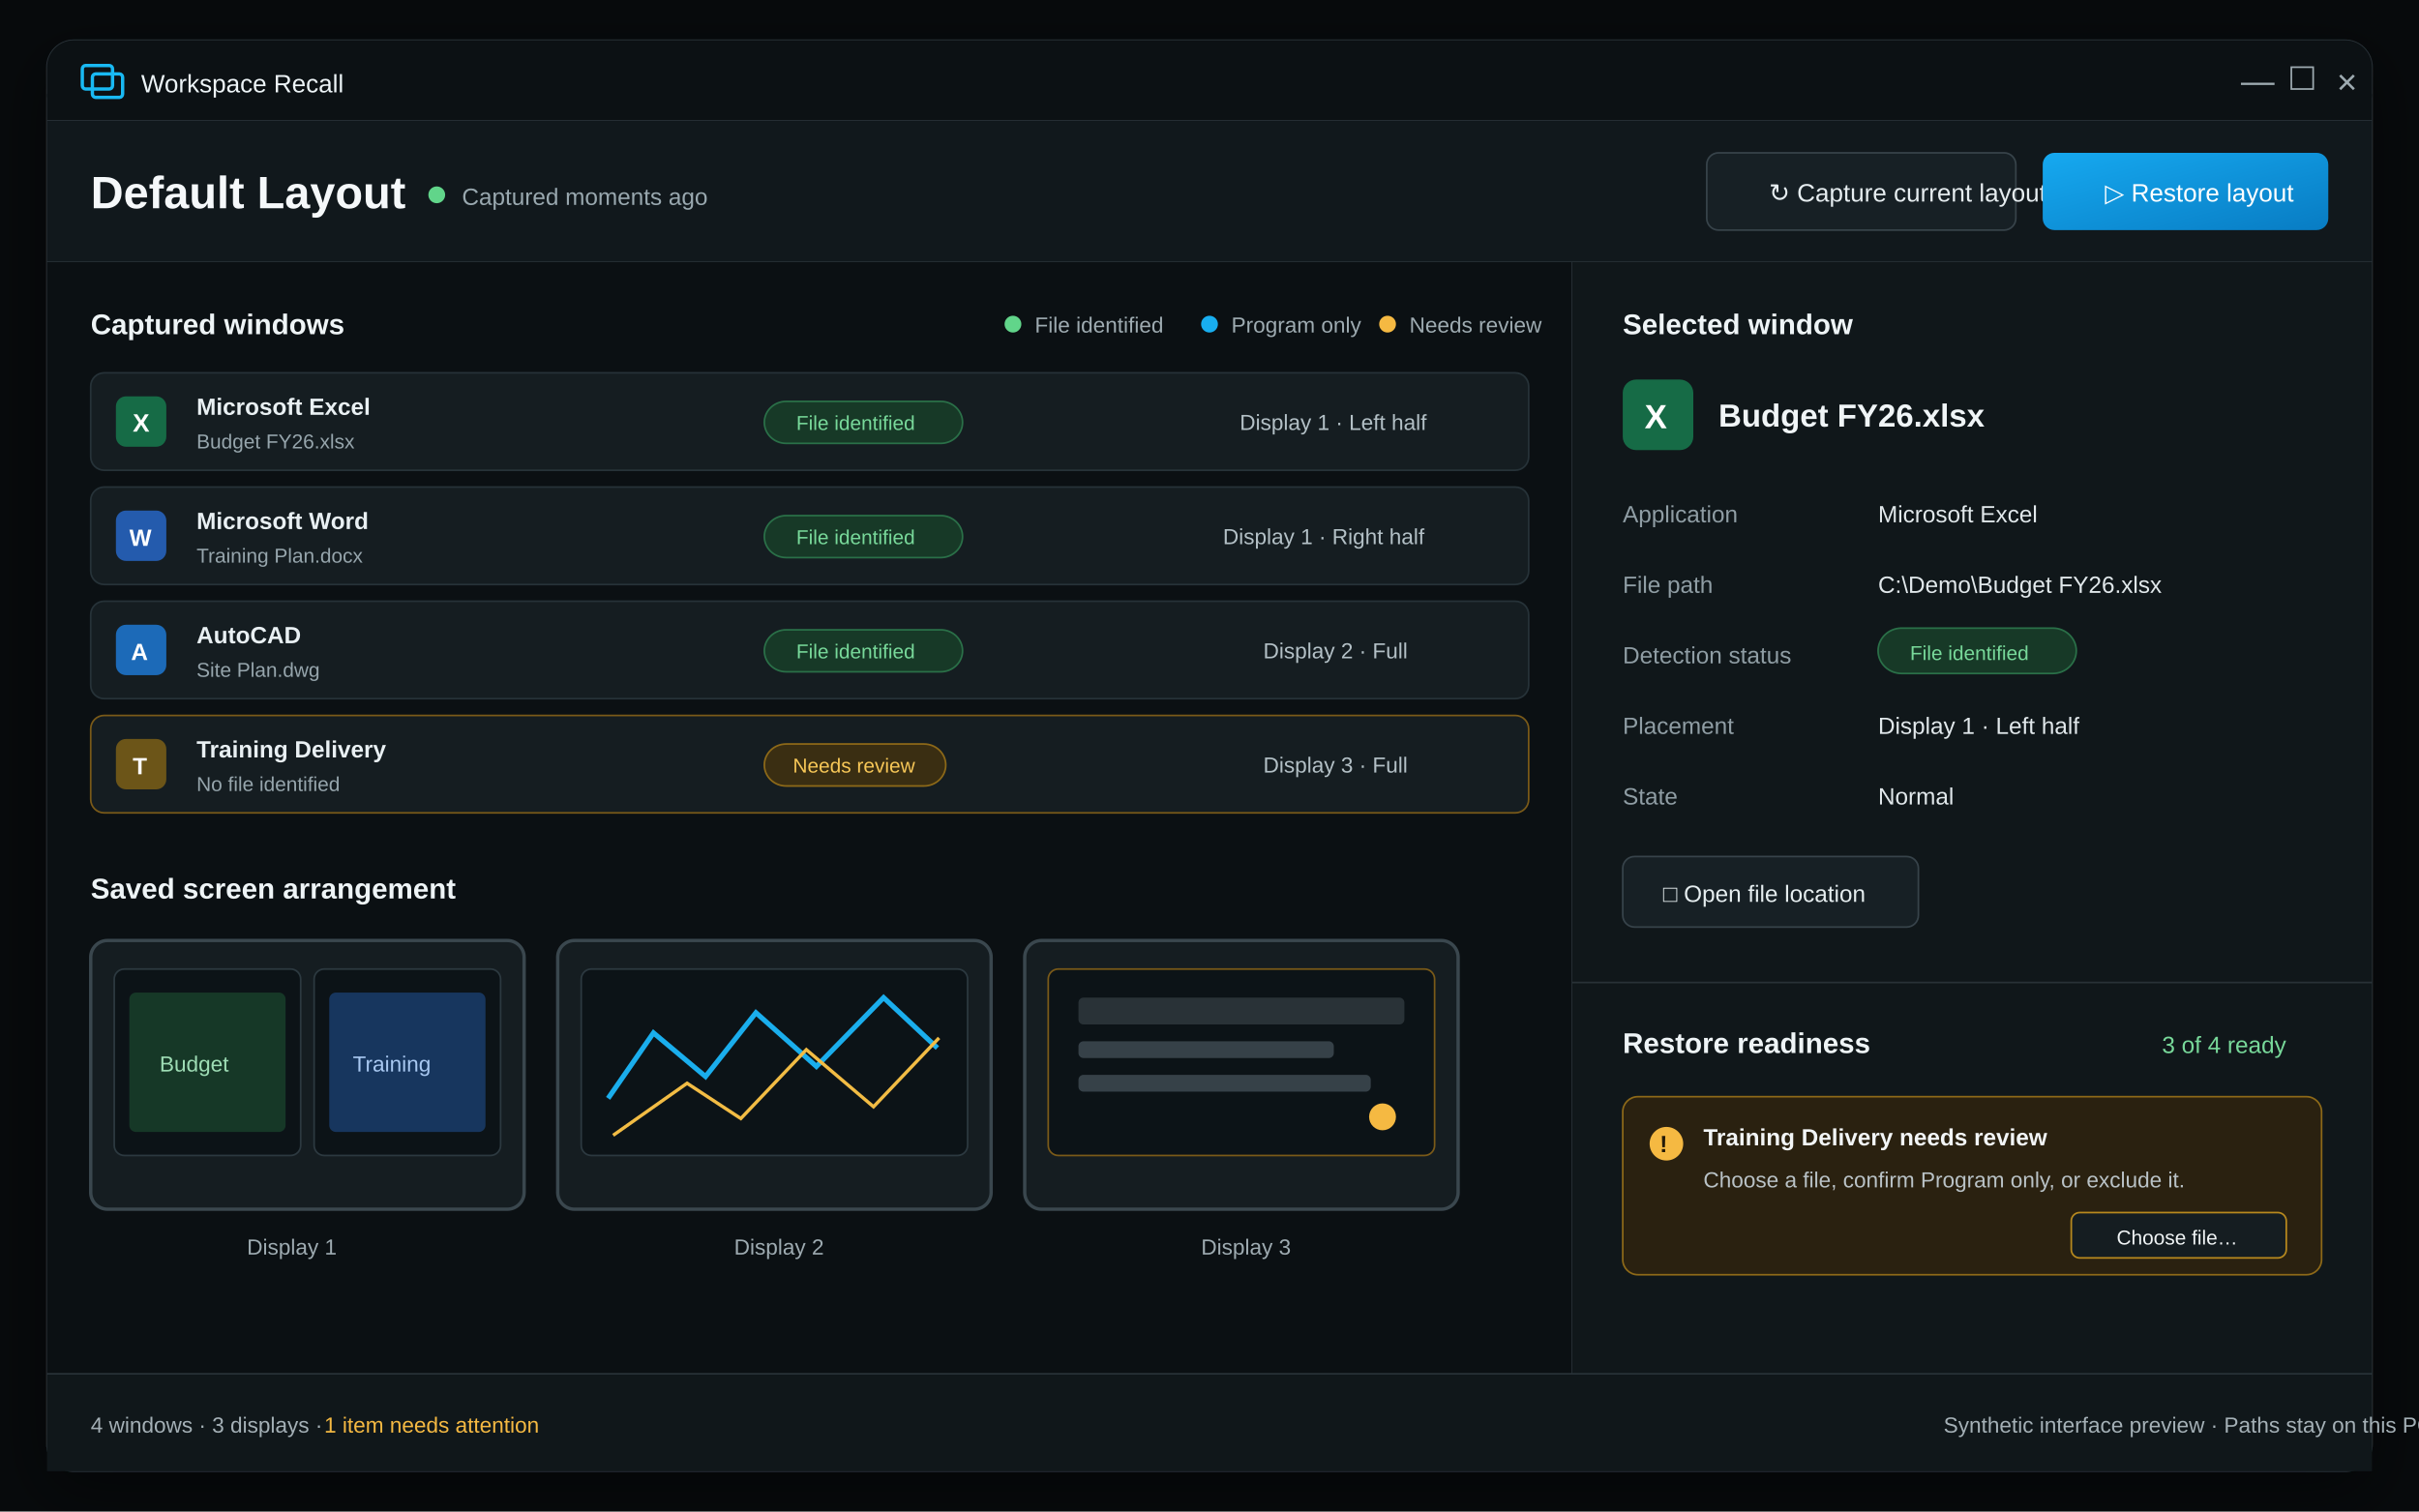
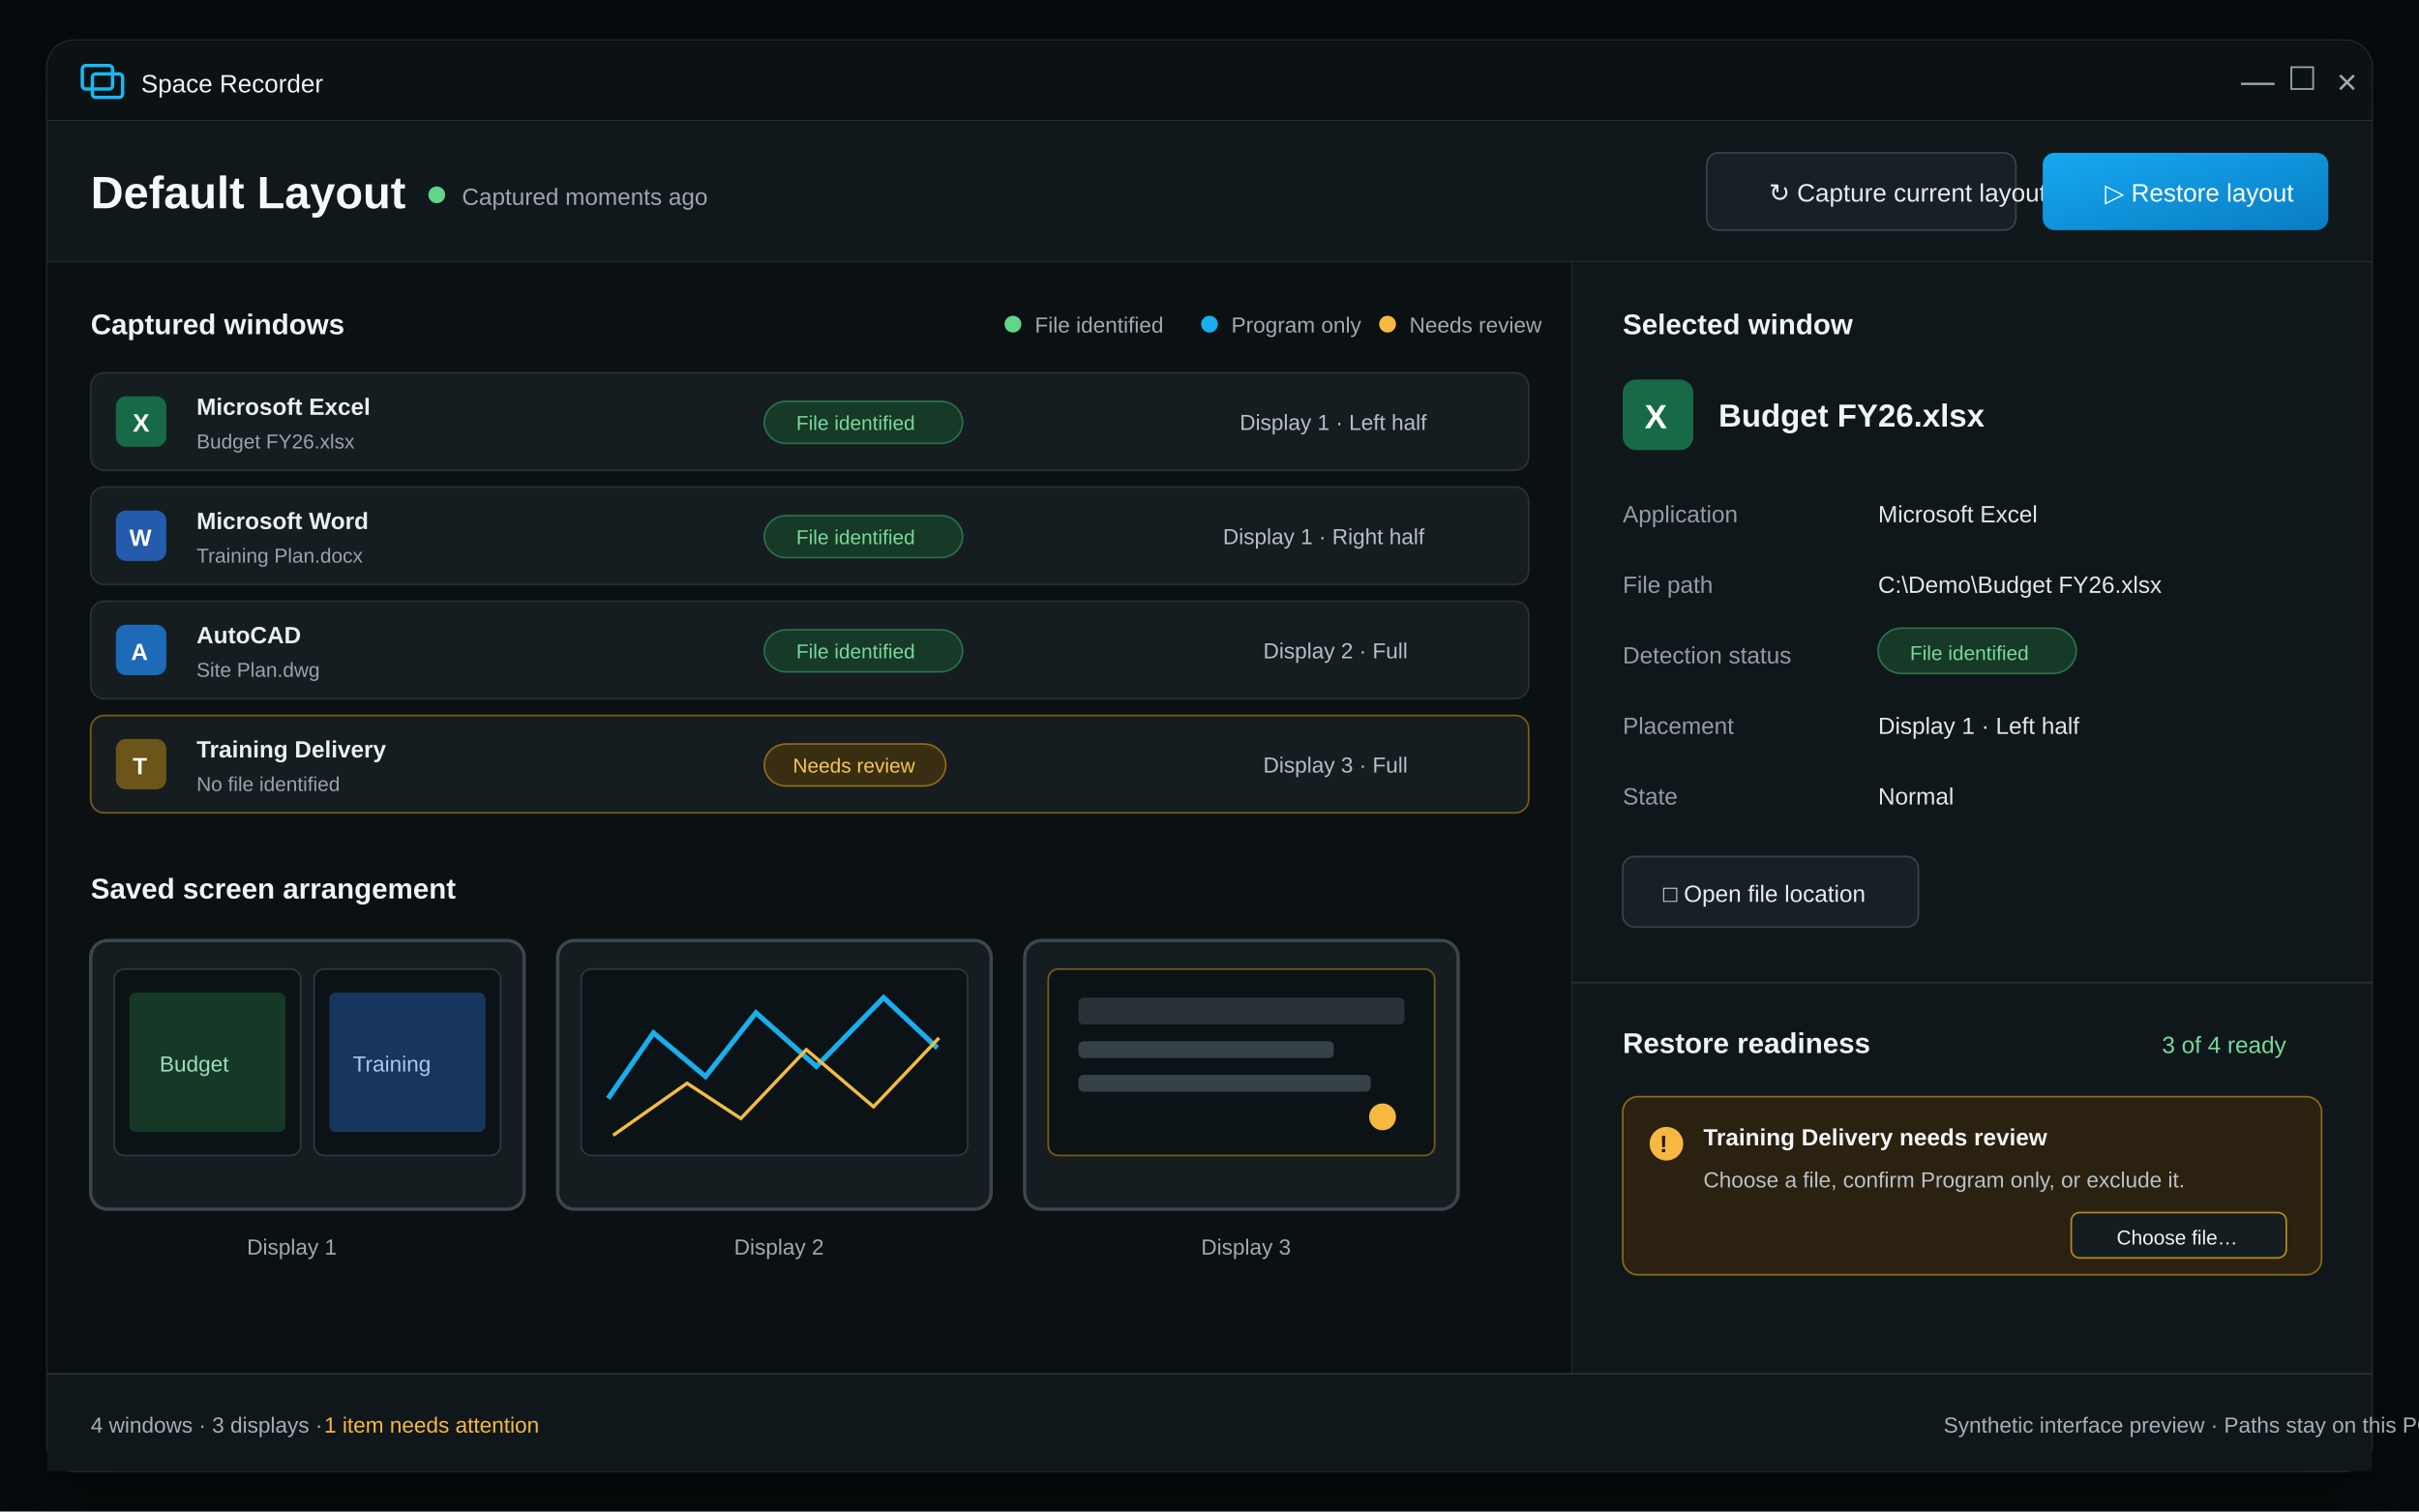
<svg xmlns="http://www.w3.org/2000/svg" width="1440" height="900" viewBox="0 0 1440 900">
  <defs>
    <linearGradient id="appBackground" x1="0" y1="0" x2="1" y2="1">
      <stop offset="0" stop-color="#0b1013" />
      <stop offset="1" stop-color="#11181c" />
    </linearGradient>
    <linearGradient id="primaryButton" x1="0" y1="0" x2="1" y2="1">
      <stop offset="0" stop-color="#16a9f0" />
      <stop offset="1" stop-color="#087cc3" />
    </linearGradient>
    <filter id="shadow" x="-20%" y="-20%" width="140%" height="140%">
      <feDropShadow dx="0" dy="12" stdDeviation="18" flood-color="#000" flood-opacity=".42" />
    </filter>
  </defs>
  <rect width="1440" height="900" fill="#070a0c" />
  <rect x="28" y="24" width="1384" height="852" rx="16" fill="url(#appBackground)" stroke="#293238" filter="url(#shadow)" />
  <rect x="28" y="24" width="1384" height="48" rx="16" fill="#0c1114" />
  <rect x="28" y="56" width="1384" height="16" fill="#0c1114" />
  <line x1="28" y1="72" x2="1412" y2="72" stroke="#283137" />
  <g fill="none" stroke="#19b9f3" stroke-width="2">
    <rect x="49" y="39" width="18" height="14" rx="2" />
    <rect x="55" y="44" width="18" height="14" rx="2" />
  </g>
-   <text x="84" y="55" fill="#edf4f7" font-family="Segoe UI, Arial" font-size="15">Workspace Recall</text>
+   <text x="84" y="55" fill="#edf4f7" font-family="Segoe UI, Arial" font-size="15">Space Recorder</text>
  <text x="1334" y="55" fill="#9eabb1" font-family="Segoe UI, Arial" font-size="20">—</text>
  <rect x="1364" y="40" width="13" height="13" fill="none" stroke="#9eabb1" />
  <text x="1391" y="56" fill="#9eabb1" font-family="Segoe UI, Arial" font-size="21">×</text>
  <rect x="28" y="72" width="1384" height="84" fill="#11181c" />
  <line x1="28" y1="156" x2="1412" y2="156" stroke="#283137" />
  <text x="54" y="124" fill="#f5f8fa" font-family="Segoe UI, Arial" font-size="27" font-weight="600">Default Layout</text>
  <circle cx="260" cy="116" r="5" fill="#61d58a" />
  <text x="275" y="122" fill="#99a8af" font-family="Segoe UI, Arial" font-size="14">Captured moments ago</text>
  <rect x="1016" y="91" width="184" height="46" rx="7" fill="#172025" stroke="#37434a" />
  <text x="1053" y="120" fill="#e6edf0" font-family="Segoe UI, Arial" font-size="15">↻  Capture current layout</text>
  <rect x="1216" y="91" width="170" height="46" rx="7" fill="url(#primaryButton)" />
  <text x="1253" y="120" fill="#fff" font-family="Segoe UI, Arial" font-size="15">▷  Restore layout</text>
  <rect x="28" y="156" width="908" height="662" fill="#0b1013" />
  <line x1="936" y1="156" x2="936" y2="818" stroke="#283137" />
  <text x="54" y="199" fill="#eef4f6" font-family="Segoe UI, Arial" font-size="17" font-weight="600">Captured windows</text>
  <circle cx="603" cy="193" r="5" fill="#61d58a" />
  <text x="616" y="198" fill="#9eabb1" font-family="Segoe UI, Arial" font-size="13">File identified</text>
  <circle cx="720" cy="193" r="5" fill="#18aef0" />
  <text x="733" y="198" fill="#9eabb1" font-family="Segoe UI, Arial" font-size="13">Program only</text>
  <circle cx="826" cy="193" r="5" fill="#f5b942" />
  <text x="839" y="198" fill="#9eabb1" font-family="Segoe UI, Arial" font-size="13">Needs review</text>
  <g font-family="Segoe UI, Arial">
    <rect x="54" y="222" width="856" height="58" rx="8" fill="#151d21" stroke="#263238" />
    <rect x="69" y="236" width="30" height="30" rx="6" fill="#166b46" />
    <text x="79" y="257" fill="#fff" font-size="15" font-weight="700">X</text>
    <text x="117" y="247" fill="#e9f0f3" font-size="14" font-weight="600">Microsoft Excel</text>
    <text x="117" y="267" fill="#96a5ac" font-size="12">Budget FY26.xlsx</text>
    <rect x="455" y="239" width="118" height="25" rx="13" fill="#173927" stroke="#2a7048" />
    <text x="474" y="256" fill="#78d99a" font-size="12">File identified</text>
    <text x="738" y="256" fill="#b3c0c6" font-size="13">Display 1 · Left half</text>
    <rect x="54" y="290" width="856" height="58" rx="8" fill="#151d21" stroke="#263238" />
    <rect x="69" y="304" width="30" height="30" rx="6" fill="#245bad" />
    <text x="77" y="325" fill="#fff" font-size="14" font-weight="700">W</text>
    <text x="117" y="315" fill="#e9f0f3" font-size="14" font-weight="600">Microsoft Word</text>
    <text x="117" y="335" fill="#96a5ac" font-size="12">Training Plan.docx</text>
    <rect x="455" y="307" width="118" height="25" rx="13" fill="#173927" stroke="#2a7048" />
    <text x="474" y="324" fill="#78d99a" font-size="12">File identified</text>
    <text x="728" y="324" fill="#b3c0c6" font-size="13">Display 1 · Right half</text>
    <rect x="54" y="358" width="856" height="58" rx="8" fill="#151d21" stroke="#263238" />
    <rect x="69" y="372" width="30" height="30" rx="6" fill="#1c6ab8" />
    <text x="78" y="393" fill="#fff" font-size="14" font-weight="700">A</text>
    <text x="117" y="383" fill="#e9f0f3" font-size="14" font-weight="600">AutoCAD</text>
    <text x="117" y="403" fill="#96a5ac" font-size="12">Site Plan.dwg</text>
    <rect x="455" y="375" width="118" height="25" rx="13" fill="#173927" stroke="#2a7048" />
    <text x="474" y="392" fill="#78d99a" font-size="12">File identified</text>
    <text x="752" y="392" fill="#b3c0c6" font-size="13">Display 2 · Full</text>
    <rect x="54" y="426" width="856" height="58" rx="8" fill="#151d21" stroke="#7a5a18" />
    <rect x="69" y="440" width="30" height="30" rx="6" fill="#6c5518" />
    <text x="79" y="461" fill="#fff" font-size="14" font-weight="700">T</text>
    <text x="117" y="451" fill="#e9f0f3" font-size="14" font-weight="600">Training Delivery</text>
    <text x="117" y="471" fill="#96a5ac" font-size="12">No file identified</text>
    <rect x="455" y="443" width="108" height="25" rx="13" fill="#3a2e12" stroke="#8d6918" />
    <text x="472" y="460" fill="#f7c757" font-size="12">Needs review</text>
    <text x="752" y="460" fill="#b3c0c6" font-size="13">Display 3 · Full</text>
  </g>
  <text x="54" y="535" fill="#eef4f6" font-family="Segoe UI, Arial" font-size="17" font-weight="600">Saved screen arrangement</text>
  <g>
    <rect x="54" y="560" width="258" height="160" rx="10" fill="#151d21" stroke="#3a474e" stroke-width="2" />
    <rect x="68" y="577" width="111" height="111" rx="6" fill="#0c1317" stroke="#2c3940" />
    <rect x="187" y="577" width="111" height="111" rx="6" fill="#0c1317" stroke="#2c3940" />
    <rect x="77" y="591" width="93" height="83" rx="4" fill="#163827" />
    <rect x="196" y="591" width="93" height="83" rx="4" fill="#17365e" />
    <text x="95" y="638" fill="#9eddb5" font-family="Segoe UI, Arial" font-size="13">Budget</text>
    <text x="210" y="638" fill="#a8c8f1" font-family="Segoe UI, Arial" font-size="13">Training</text>
    <text x="147" y="747" fill="#9eabb1" font-family="Segoe UI, Arial" font-size="13">Display 1</text>
    <rect x="332" y="560" width="258" height="160" rx="10" fill="#151d21" stroke="#3a474e" stroke-width="2" />
    <rect x="346" y="577" width="230" height="111" rx="6" fill="#0c1317" stroke="#2c3940" />
    <path d="M362 654 L389 615 L420 641 L450 603 L486 635 L526 594 L558 624" fill="none" stroke="#1aaeed" stroke-width="3" />
    <path d="M365 676 L409 645 L441 666 L480 625 L520 659 L559 618" fill="none" stroke="#f2bc44" stroke-width="2" />
    <text x="437" y="747" fill="#9eabb1" font-family="Segoe UI, Arial" font-size="13">Display 2</text>
    <rect x="610" y="560" width="258" height="160" rx="10" fill="#151d21" stroke="#3a474e" stroke-width="2" />
    <rect x="624" y="577" width="230" height="111" rx="6" fill="#0c1317" stroke="#7a5a18" />
    <rect x="642" y="594" width="194" height="16" rx="3" fill="#293237" />
    <rect x="642" y="620" width="152" height="10" rx="3" fill="#364148" />
    <rect x="642" y="640" width="174" height="10" rx="3" fill="#364148" />
    <circle cx="823" cy="665" r="8" fill="#f5b942" />
    <text x="715" y="747" fill="#9eabb1" font-family="Segoe UI, Arial" font-size="13">Display 3</text>
  </g>
  <rect x="936" y="156" width="476" height="662" fill="#10171a" />
  <text x="966" y="199" fill="#eef4f6" font-family="Segoe UI, Arial" font-size="17" font-weight="600">Selected window</text>
  <rect x="966" y="226" width="42" height="42" rx="8" fill="#166b46" />
  <text x="979" y="255" fill="#fff" font-family="Segoe UI, Arial" font-size="20" font-weight="700">X</text>
  <text x="1023" y="254" fill="#f0f5f7" font-family="Segoe UI, Arial" font-size="19" font-weight="600">Budget FY26.xlsx</text>
  <g font-family="Segoe UI, Arial" font-size="14">
    <text x="966" y="311" fill="#8f9da4">Application</text>
    <text x="1118" y="311" fill="#e1e8eb">Microsoft Excel</text>
    <text x="966" y="353" fill="#8f9da4">File path</text>
    <text x="1118" y="353" fill="#e1e8eb">C:\Demo\Budget FY26.xlsx</text>
    <text x="966" y="395" fill="#8f9da4">Detection status</text>
    <rect x="1118" y="374" width="118" height="27" rx="14" fill="#173927" stroke="#2a7048" />
    <text x="1137" y="393" fill="#78d99a" font-size="12">File identified</text>
    <text x="966" y="437" fill="#8f9da4">Placement</text>
    <text x="1118" y="437" fill="#e1e8eb">Display 1 · Left half</text>
    <text x="966" y="479" fill="#8f9da4">State</text>
    <text x="1118" y="479" fill="#e1e8eb">Normal</text>
  </g>
  <rect x="966" y="510" width="176" height="42" rx="7" fill="#172025" stroke="#37434a" />
  <text x="990" y="537" fill="#e5edef" font-family="Segoe UI, Arial" font-size="14">□  Open file location</text>
  <line x1="936" y1="585" x2="1412" y2="585" stroke="#283137" />
  <text x="966" y="627" fill="#eef4f6" font-family="Segoe UI, Arial" font-size="17" font-weight="600">Restore readiness</text>
  <text x="1287" y="627" fill="#78d99a" font-family="Segoe UI, Arial" font-size="14">3 of 4 ready</text>
  <rect x="966" y="653" width="416" height="106" rx="9" fill="#2a2110" stroke="#8d6918" />
  <circle cx="992" cy="681" r="10" fill="#f5b942" />
  <text x="988" y="686" fill="#241a08" font-family="Segoe UI, Arial" font-size="14" font-weight="700">!</text>
  <text x="1014" y="682" fill="#f2f5f6" font-family="Segoe UI, Arial" font-size="14" font-weight="600">Training Delivery needs review</text>
  <text x="1014" y="707" fill="#b9c2c6" font-family="Segoe UI, Arial" font-size="13">Choose a file, confirm Program only, or exclude it.</text>
  <rect x="1233" y="722" width="128" height="27" rx="5" fill="#151d21" stroke="#b7891e" />
  <text x="1260" y="741" fill="#f0f4f5" font-family="Segoe UI, Arial" font-size="12">Choose file…</text>
  <rect x="28" y="818" width="1384" height="58" rx="0 0 16 16" fill="#10171a" />
  <line x1="28" y1="818" x2="1412" y2="818" stroke="#283137" />
  <text x="54" y="853" fill="#a4b0b6" font-family="Segoe UI, Arial" font-size="13">4 windows  ·  3 displays  ·</text>
  <text x="193" y="853" fill="#f5b942" font-family="Segoe UI, Arial" font-size="13">1 item needs attention</text>
  <text x="1157" y="853" fill="#a4b0b6" font-family="Segoe UI, Arial" font-size="13">Synthetic interface preview  ·  Paths stay on this PC</text>
</svg>
